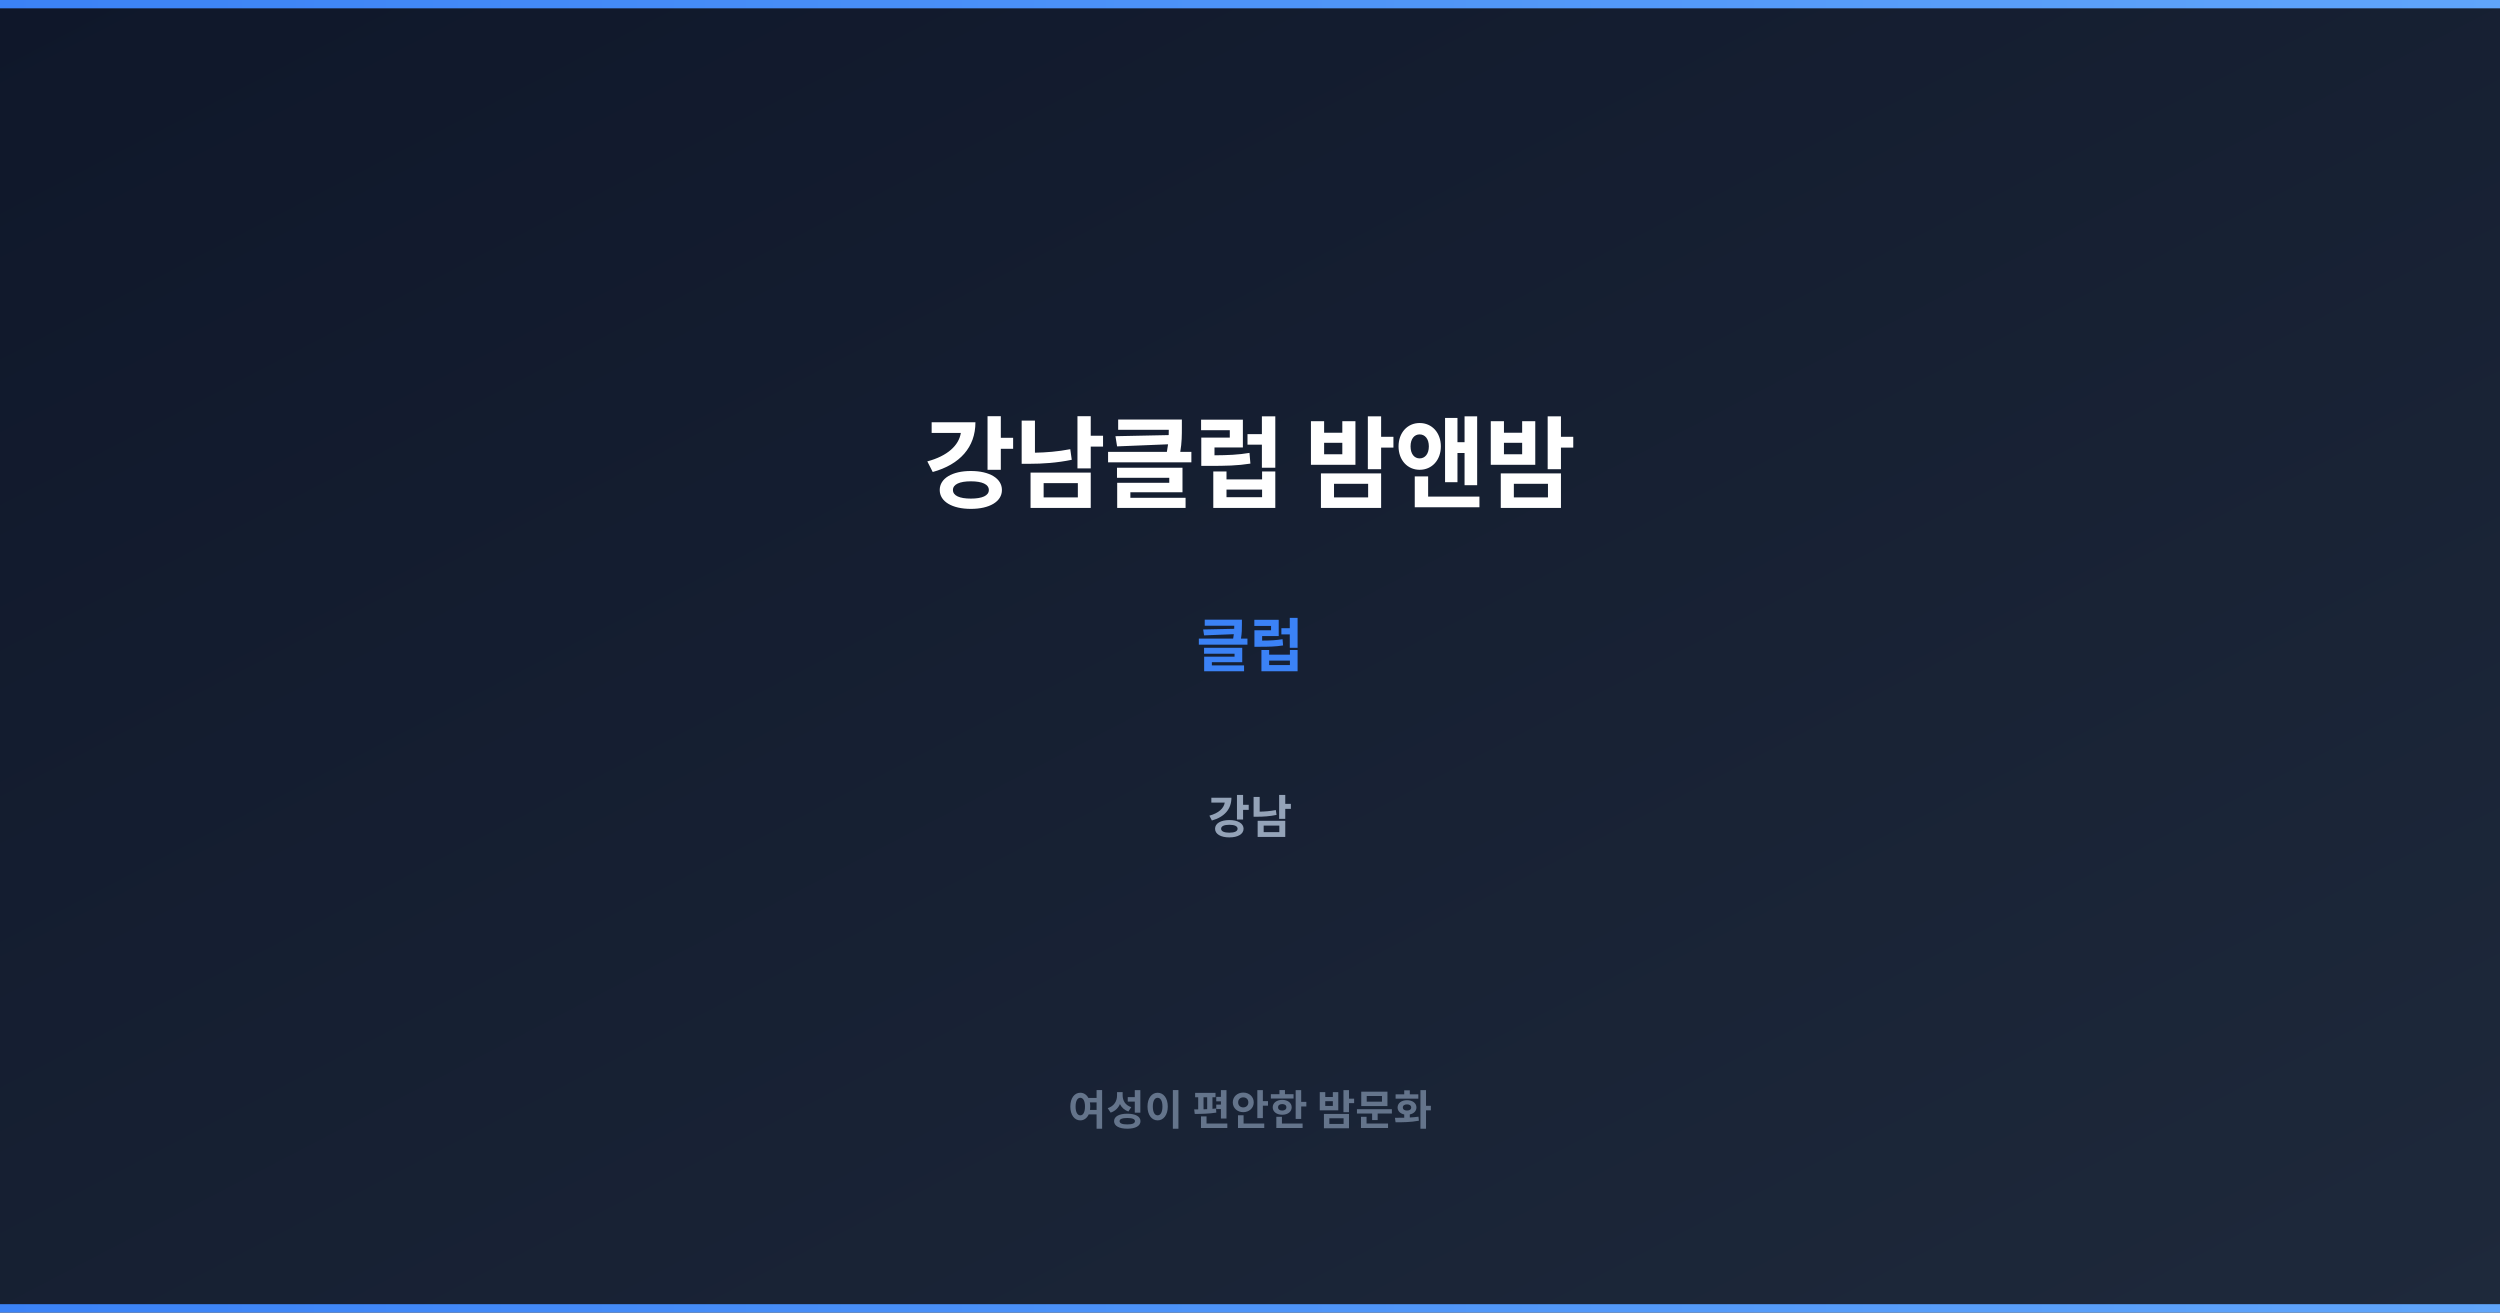
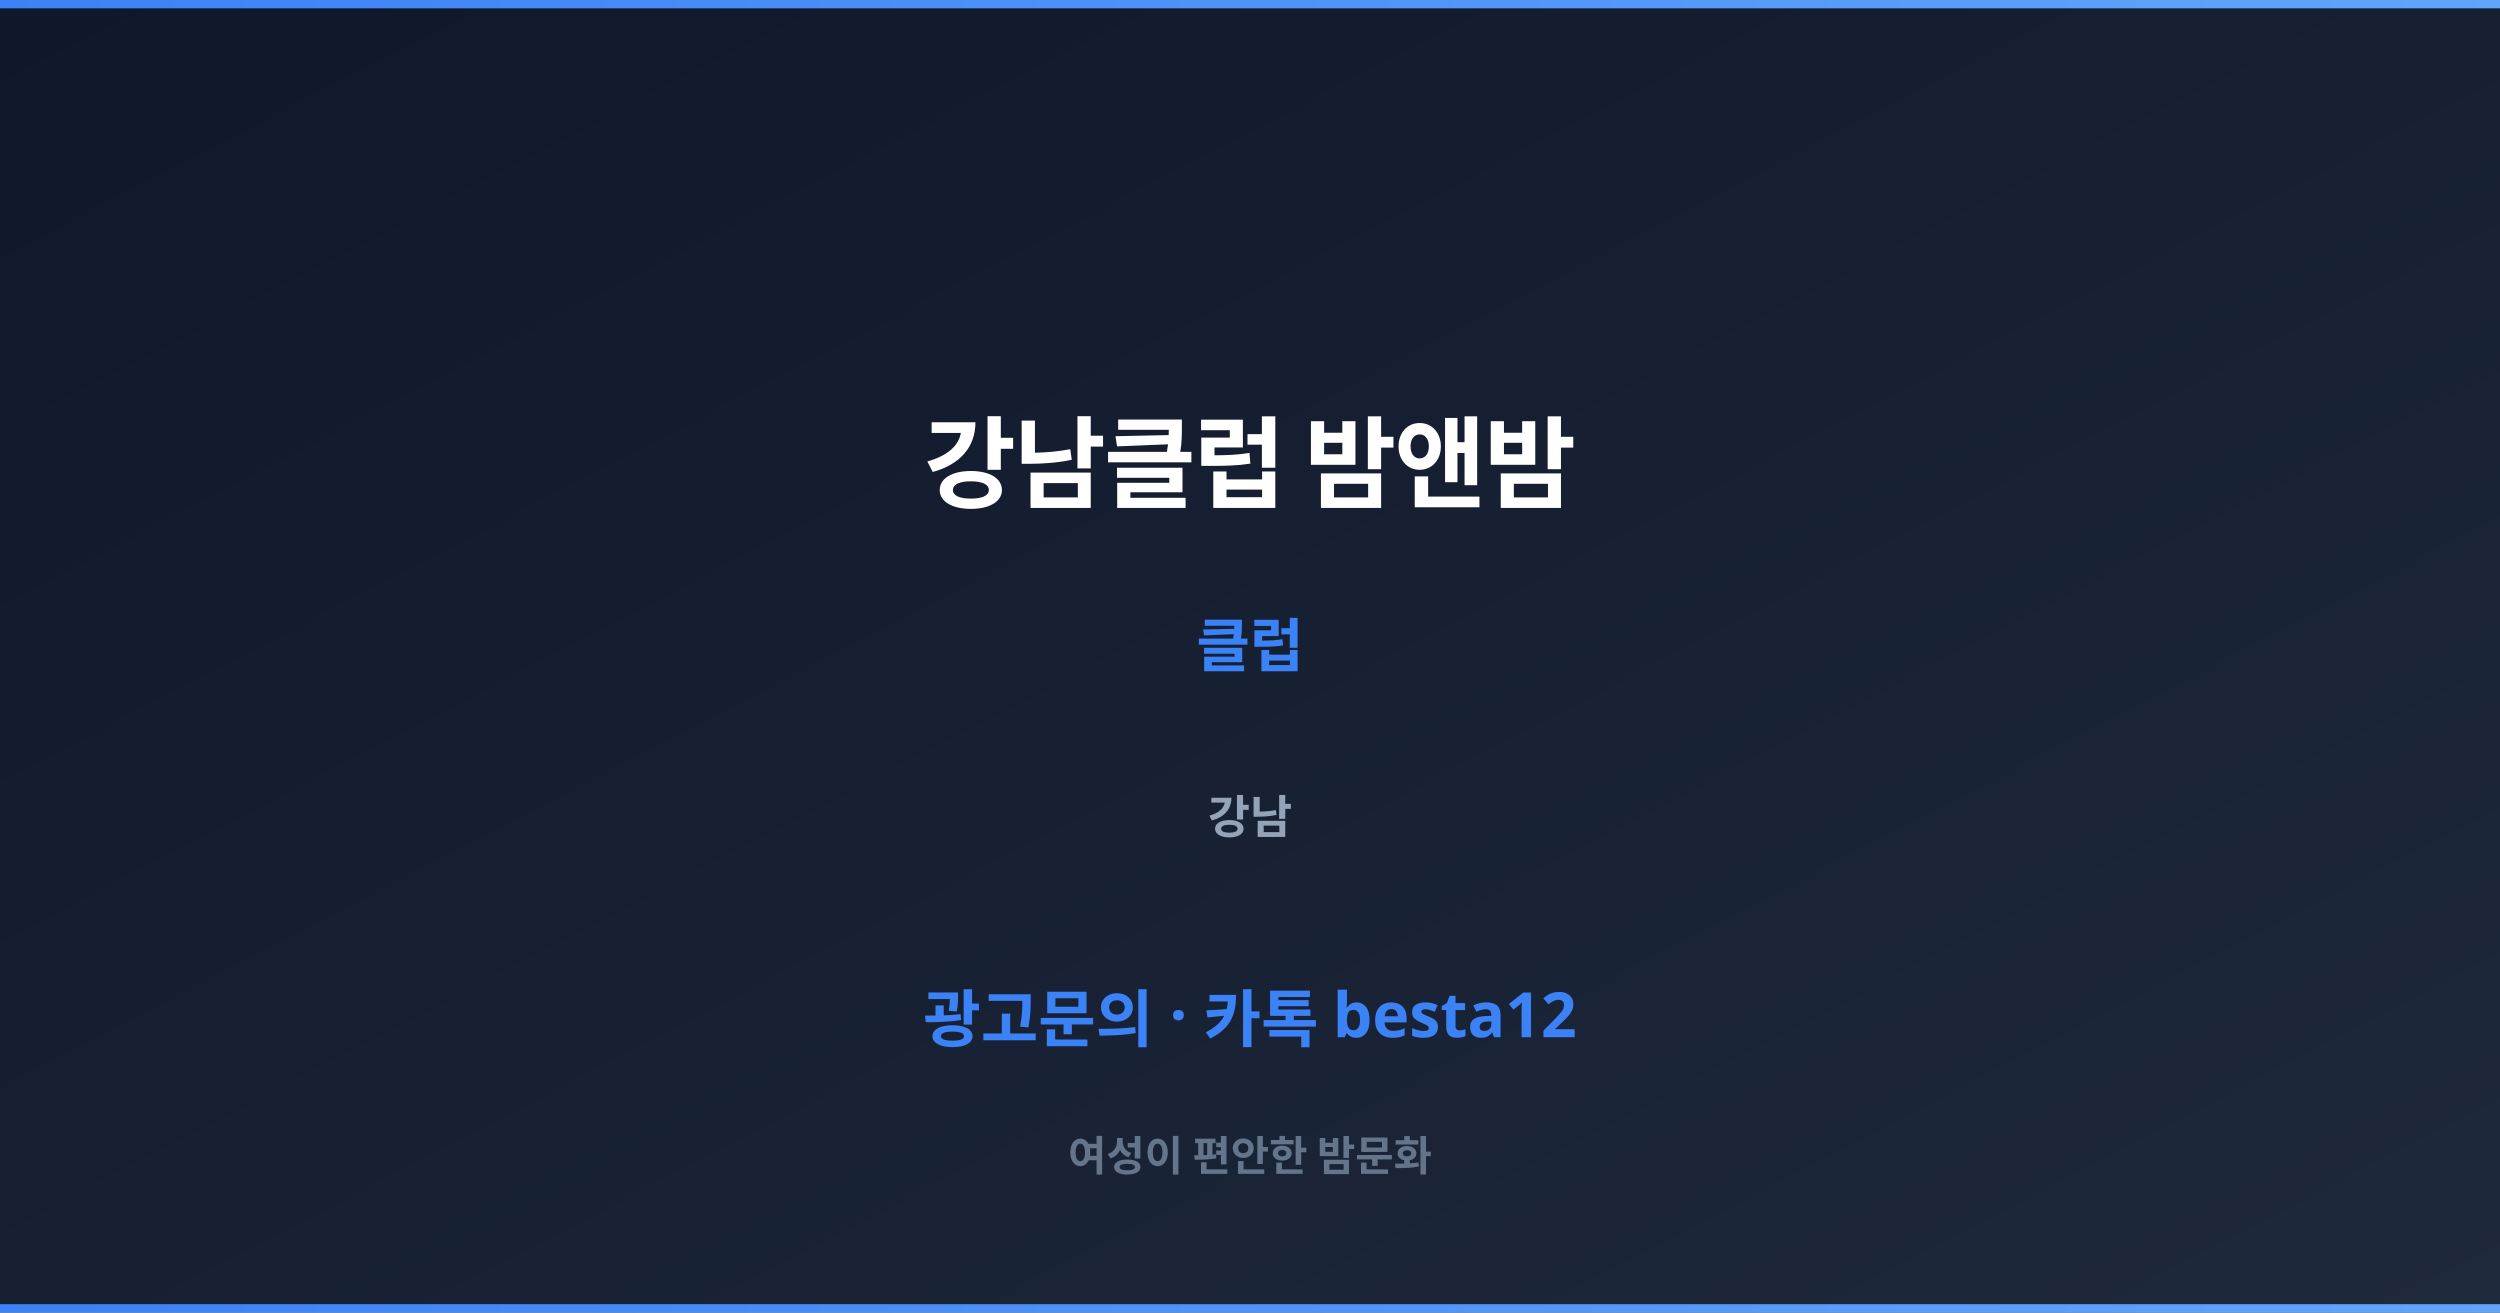
<svg xmlns="http://www.w3.org/2000/svg" width="1200" height="630" viewBox="0 0 1200 630">
  <defs>
    <linearGradient id="bg" x1="0%" y1="0%" x2="100%" y2="100%">
      <stop offset="0%" style="stop-color:#0F172A" />
      <stop offset="100%" style="stop-color:#1E293B" />
    </linearGradient>
    <linearGradient id="accent" x1="0%" y1="0%" x2="100%" y2="0%">
      <stop offset="0%" style="stop-color:#3B82F6" />
      <stop offset="100%" style="stop-color:#60A5FA" />
    </linearGradient>
  </defs>
  <rect width="1200" height="630" fill="url(#bg)" />
  <rect x="0" y="0" width="1200" height="4" fill="url(#accent)" />
  <rect x="0" y="626" width="1200" height="4" fill="url(#accent)" />
  <text x="600" y="240" text-anchor="middle" font-family="sans-serif" font-size="48" font-weight="900" fill="white" letter-spacing="-1">강남클럽 밤앤밤</text>
  <text x="600" y="320" text-anchor="middle" font-family="sans-serif" font-size="28" fill="#3B82F6" font-weight="700">클럽</text>
  <text x="600" y="400" text-anchor="middle" font-family="sans-serif" font-size="22" fill="#94a3b8" font-weight="600">강남</text>
-   <text x="600" y="540" text-anchor="middle" font-family="sans-serif" font-size="20" fill="#64748b" font-weight="600">여성이 편안한 밤문화</text>
+   <text x="600" y="500" text-anchor="middle" font-family="sans-serif" font-size="30" fill="#3B82F6" font-weight="800">광고문의 · 카톡 besta12</text>
+   <text x="600" y="562" text-anchor="middle" font-family="sans-serif" font-size="20" fill="#64748b" font-weight="600">여성이 편안한 밤문화</text>
</svg>
